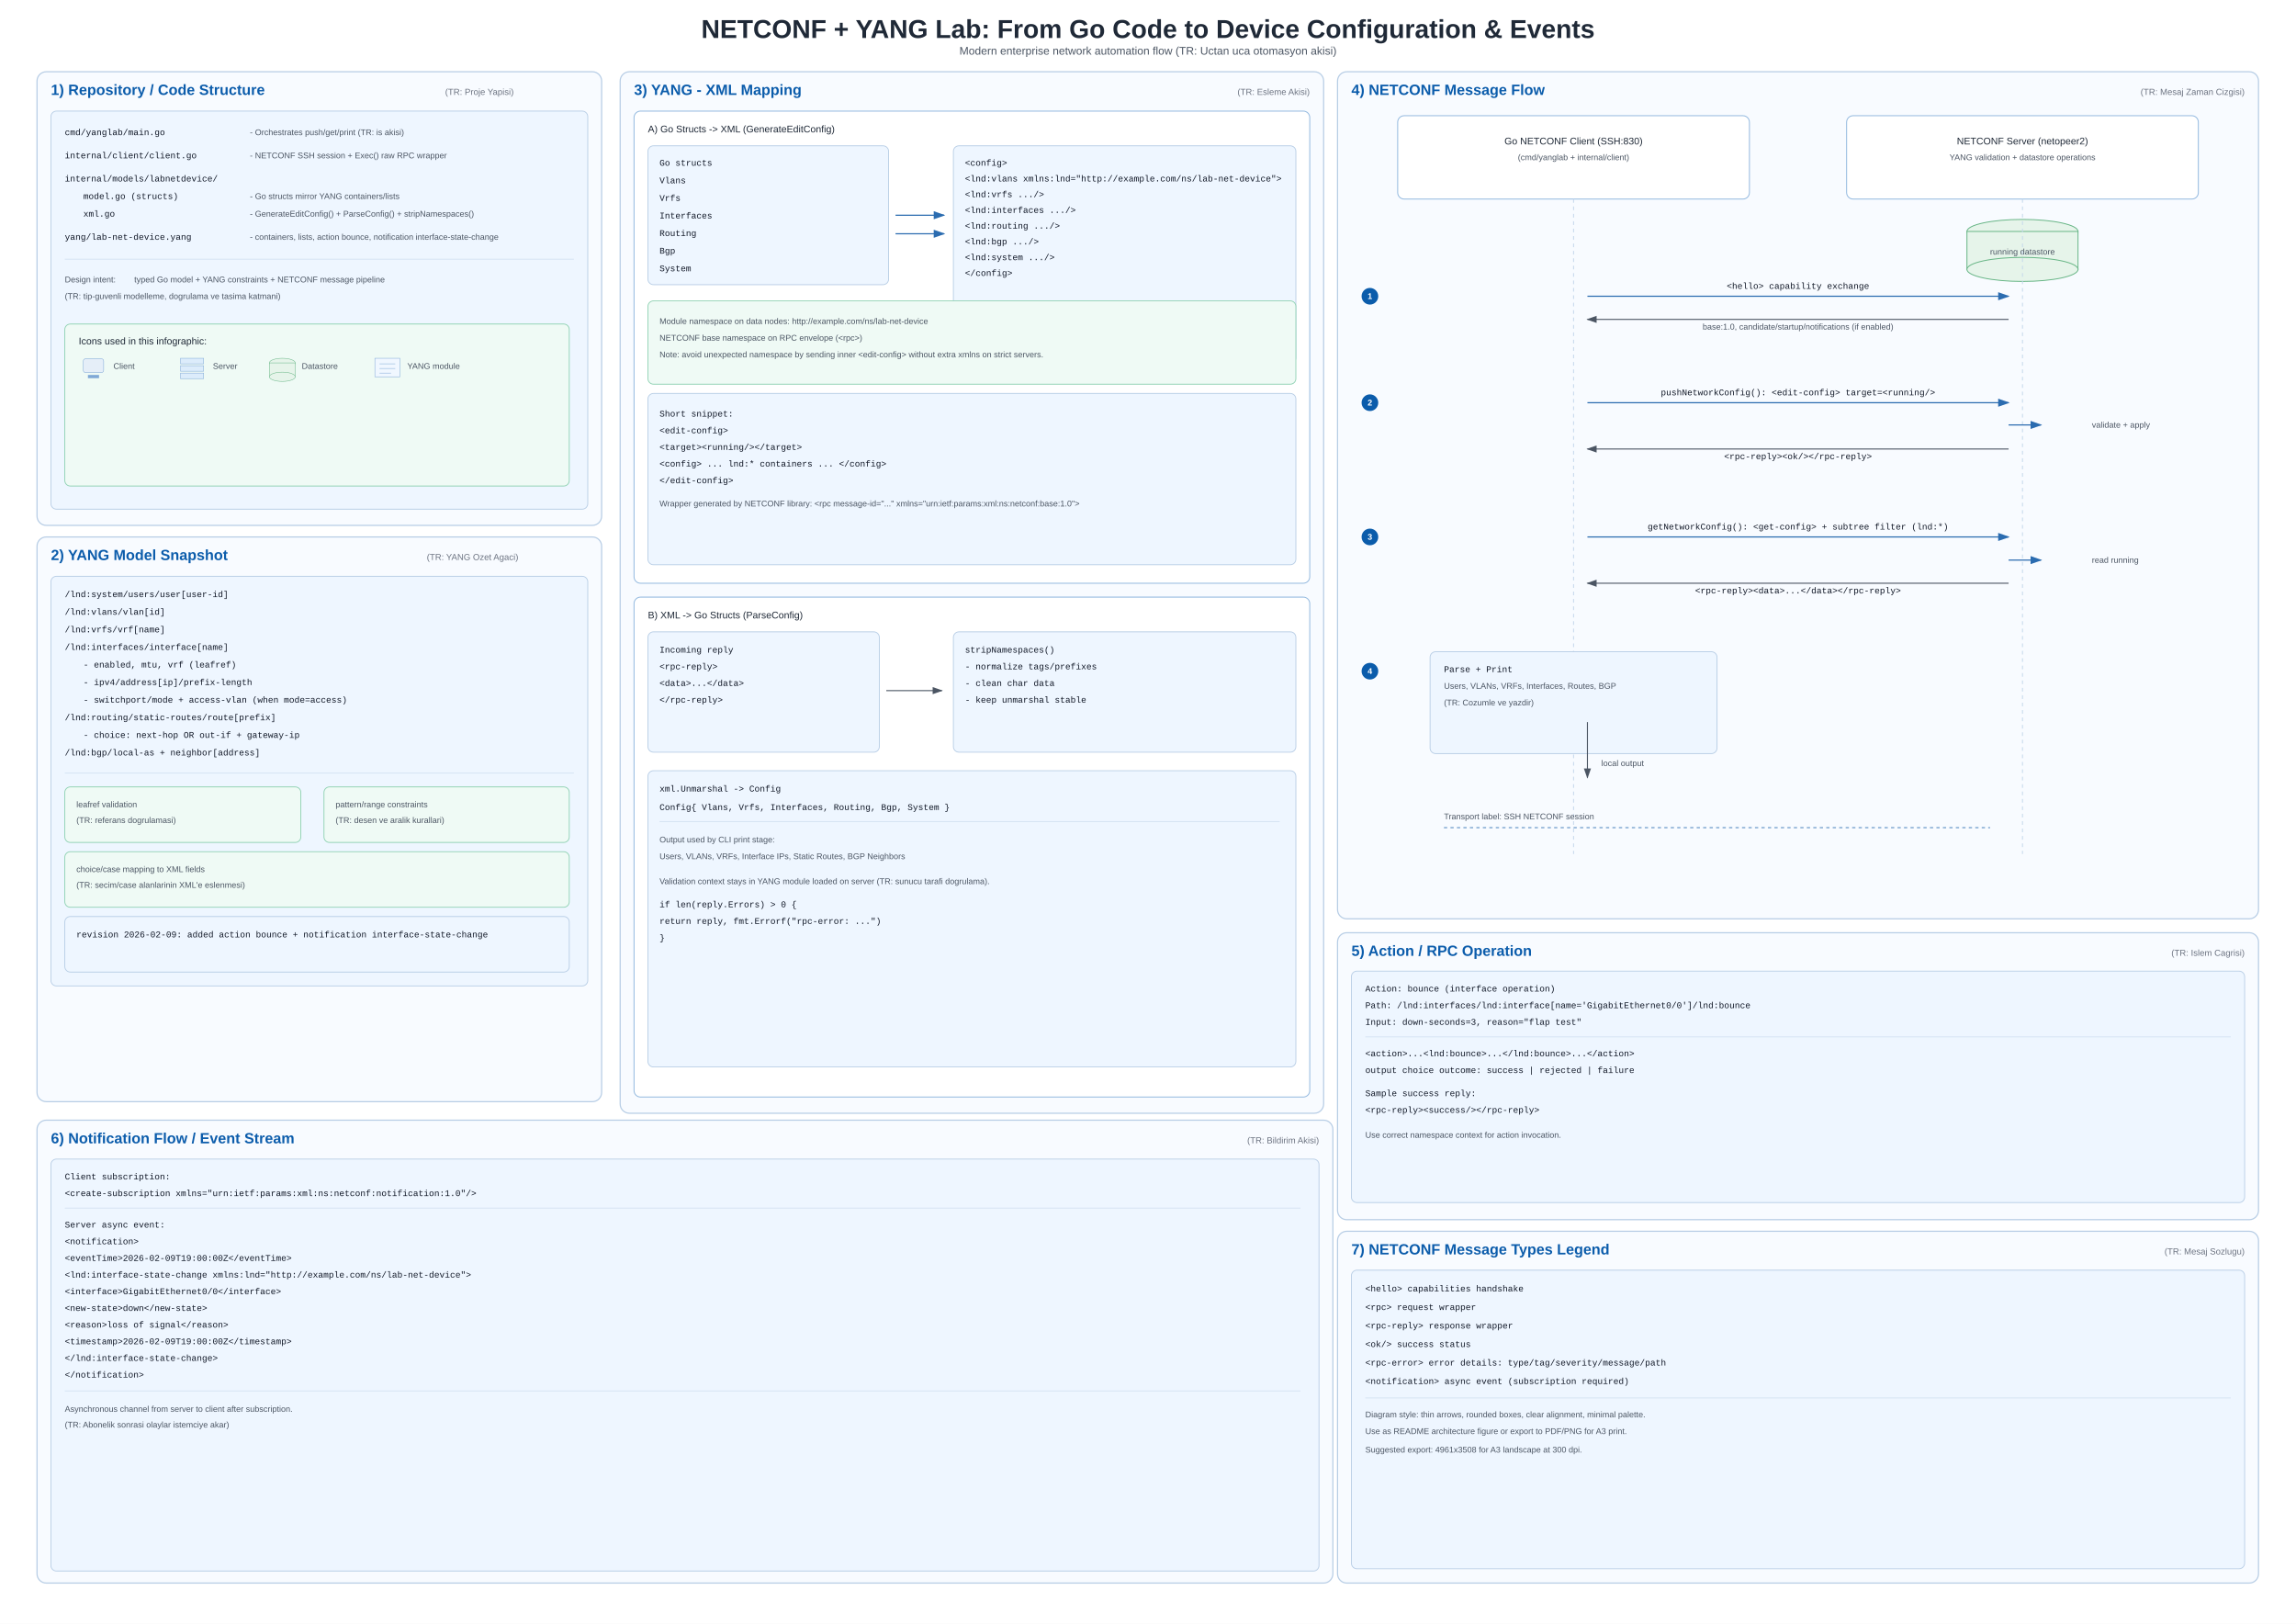
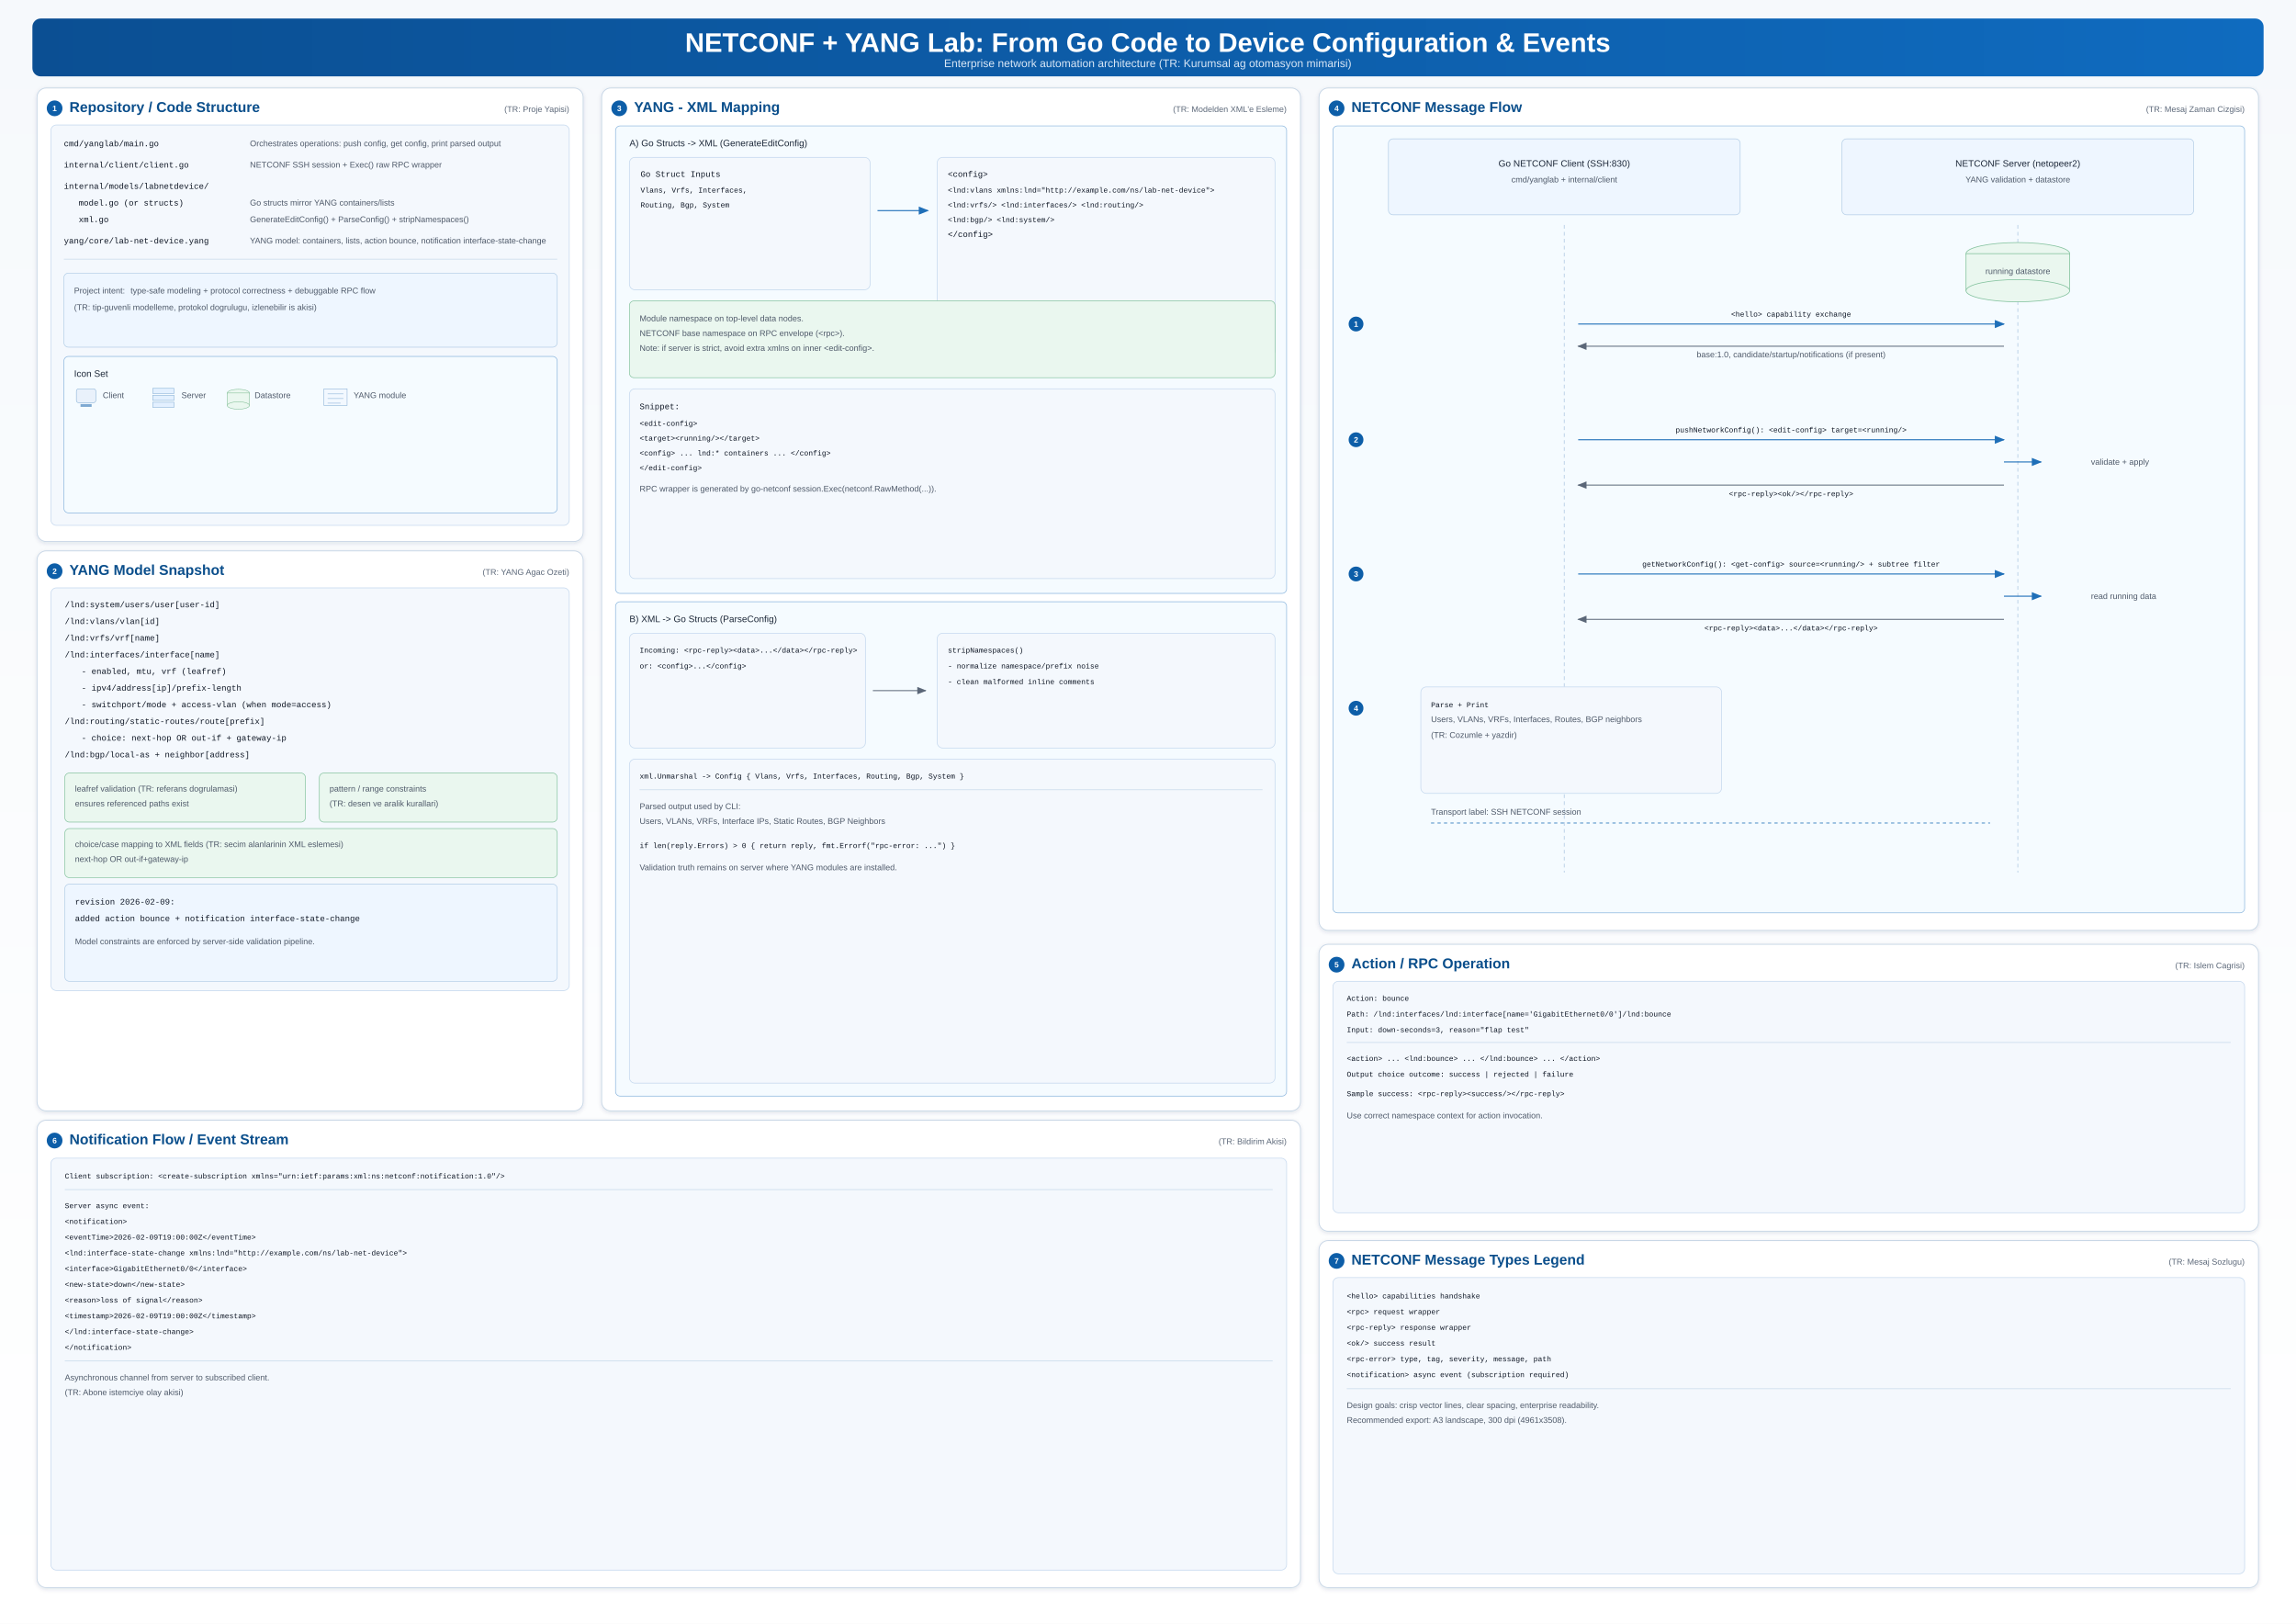
<svg xmlns="http://www.w3.org/2000/svg" width="4961" height="3508" viewBox="0 0 4961 3508">
  <defs>
+     <linearGradient id="bg" x1="0" y1="0" x2="0" y2="1">
+       <stop offset="0%" stop-color="#f6f9fc" />
+       <stop offset="100%" stop-color="#ffffff" />
+     </linearGradient>
+     <linearGradient id="headerGrad" x1="0" y1="0" x2="1" y2="0">
+       <stop offset="0%" stop-color="#0b4f93" />
+       <stop offset="100%" stop-color="#0f6bbf" />
+     </linearGradient>
+     <filter id="shadow" x="-20%" y="-20%" width="140%" height="140%">
+       <feDropShadow dx="0" dy="3" stdDeviation="4" flood-color="#0f355f" flood-opacity="0.12" />
+     </filter>
+     <marker id="arrBlue" markerWidth="10" markerHeight="8" refX="9" refY="4" orient="auto">
+       <polygon points="0,0 10,4 0,8" fill="#1f6fb8" />
+     </marker>
+     <marker id="arrGray" markerWidth="10" markerHeight="8" refX="9" refY="4" orient="auto">
+       <polygon points="0,0 10,4 0,8" fill="#5b6778" />
+     </marker>
    <style>
-       .title { font: 700 56px "Segoe UI", Arial, sans-serif; fill: #1f2937; }
-       .subtitle { font: 500 24px "Segoe UI", Arial, sans-serif; fill: #4b5563; }
-       .section { fill: #f8fbff; stroke: #b7cde5; stroke-width: 2.5; rx: 20; ry: 20; }
-       .section-title { font: 700 32px "Segoe UI", Arial, sans-serif; fill: #0b5cab; }
-       .section-tr { font: 500 19px "Segoe UI", Arial, sans-serif; fill: #6b7280; }
-       .body { font: 500 21px "Segoe UI", Arial, sans-serif; fill: #1f2937; }
-       .small { font: 500 18px "Segoe UI", Arial, sans-serif; fill: #4b5563; }
-       .mono { font: 500 19px Consolas, "Courier New", monospace; fill: #111827; }
-       .codebox { fill: #eef6ff; stroke: #b7cde5; stroke-width: 1.8; rx: 12; ry: 12; }
-       .callout { fill: #effaf5; stroke: #8ed1b2; stroke-width: 1.8; rx: 12; ry: 12; }
-       .entity { fill: #ffffff; stroke: #93b9df; stroke-width: 2; rx: 14; ry: 14; }
-       .lane { stroke: #c5d8eb; stroke-width: 2; stroke-dasharray: 8 8; }
-       .arrow { stroke: #2b6cb0; stroke-width: 2.5; fill: none; marker-end: url(#arrowHead); }
-       .arrow2 { stroke: #4b5563; stroke-width: 2.2; fill: none; marker-end: url(#arrowHeadGray); }
-       .step { fill: #0b5cab; }
-       .step-text { font: 700 18px "Segoe UI", Arial, sans-serif; fill: #ffffff; }
+       .title { font: 700 58px "IBM Plex Sans", "Segoe UI", Arial, sans-serif; fill: #ffffff; }
+       .subtitle { font: 500 24px "IBM Plex Sans", "Segoe UI", Arial, sans-serif; fill: #d9e7f6; }
+       .card { fill: #ffffff; stroke: #c9d7e6; stroke-width: 2; rx: 20; ry: 20; filter: url(#shadow); }
+       .h { font: 700 31px "IBM Plex Sans", "Segoe UI", Arial, sans-serif; fill: #0a4e8b; }
+       .ht { font: 500 18px "IBM Plex Sans", "Segoe UI", Arial, sans-serif; fill: #5b6778; }
+       .txt { font: 500 20px "IBM Plex Sans", "Segoe UI", Arial, sans-serif; fill: #1e2939; }
+       .txt2 { font: 500 18px "IBM Plex Sans", "Segoe UI", Arial, sans-serif; fill: #4e5969; }
+       .mono { font: 500 18px "JetBrains Mono", Consolas, "Courier New", monospace; fill: #0f1725; }
+       .monoSmall { font: 500 16px "JetBrains Mono", Consolas, "Courier New", monospace; fill: #0f1725; }
+       .code { fill: #f4f8fd; stroke: #c6d9ee; stroke-width: 1.5; rx: 12; ry: 12; }
+       .pill { fill: #0d5ea8; }
+       .pillText { font: 700 17px "IBM Plex Sans", "Segoe UI", Arial, sans-serif; fill: #ffffff; }
+       .lineBlue { stroke: #1f6fb8; stroke-width: 2.2; fill: none; marker-end: url(#arrBlue); }
+       .lineGray { stroke: #5b6778; stroke-width: 2; fill: none; marker-end: url(#arrGray); }
+       .lane { stroke: #bdd3e8; stroke-width: 2; stroke-dasharray: 8 7; }
+       .ok { fill: #eaf7ef; stroke: #86c3a0; stroke-width: 1.4; rx: 10; ry: 10; }
+       .warn { fill: #f5fbff; stroke: #8ab5dd; stroke-width: 1.4; rx: 10; ry: 10; }
+       .accent { fill: #eef6ff; stroke: #b3cde6; stroke-width: 1.4; rx: 10; ry: 10; }
    </style>
-     <marker id="arrowHead" markerWidth="10" markerHeight="7" refX="9" refY="3.5" orient="auto">
-       <polygon points="0 0, 10 3.5, 0 7" fill="#2b6cb0" />
-     </marker>
-     <marker id="arrowHeadGray" markerWidth="10" markerHeight="7" refX="9" refY="3.5" orient="auto">
-       <polygon points="0 0, 10 3.5, 0 7" fill="#4b5563" />
-     </marker>
  </defs>
-   <rect x="0" y="0" width="4961" height="3508" fill="#ffffff" />
-   <text x="2480.5" y="82" text-anchor="middle" class="title">NETCONF + YANG Lab: From Go Code to Device Configuration &amp; Events</text>
-   <text x="2480.5" y="118" text-anchor="middle" class="subtitle">Modern enterprise network automation flow (TR: Uctan uca otomasyon akisi)</text>
-   <rect class="section" x="80" y="155" width="1220" height="980" />
-   <text x="110" y="205" class="section-title">1) Repository / Code Structure</text>
-   <text x="1110" y="205" text-anchor="end" class="section-tr">(TR: Proje Yapisi)</text>
-   <rect class="codebox" x="110" y="240" width="1160" height="860" />
-   <text x="140" y="292" class="mono">cmd/yanglab/main.go</text>
-   <text x="540" y="292" class="small">- Orchestrates push/get/print (TR: is akisi)</text>
-   <text x="140" y="342" class="mono">internal/client/client.go</text>
-   <text x="540" y="342" class="small">- NETCONF SSH session + Exec() raw RPC wrapper</text>
-   <text x="140" y="392" class="mono">internal/models/labnetdevice/</text>
-   <text x="180" y="430" class="mono">model.go (structs)</text>
-   <text x="540" y="430" class="small">- Go structs mirror YANG containers/lists</text>
-   <text x="180" y="468" class="mono">xml.go</text>
-   <text x="540" y="468" class="small">- GenerateEditConfig() + ParseConfig() + stripNamespaces()</text>
-   <text x="140" y="518" class="mono">yang/lab-net-device.yang</text>
-   <text x="540" y="518" class="small">- containers, lists, action bounce, notification interface-state-change</text>
-   <line x1="140" y1="560" x2="1240" y2="560" stroke="#d6e4f3" stroke-width="2" />
-   <text x="140" y="610" class="small">Design intent:</text>
-   <text x="290" y="610" class="small">typed Go model + YANG constraints + NETCONF message pipeline</text>
-   <text x="140" y="646" class="small">(TR: tip-guvenli modelleme, dogrulama ve tasima katmani)</text>
-   <rect class="callout" x="140" y="700" width="1090" height="350" />
-   <text x="170" y="744" class="body">Icons used in this infographic:</text>
-   <rect x="180" y="775" width="44" height="30" rx="5" ry="5" fill="#e5eef8" stroke="#7fa8d6" />
-   <rect x="190" y="810" width="24" height="7" fill="#7fa8d6" />
-   <text x="245" y="797" class="small">Client</text>
-   <rect x="390" y="774" width="50" height="12" fill="#dcecfb" stroke="#7fa8d6" />
-   <rect x="390" y="790" width="50" height="12" fill="#dcecfb" stroke="#7fa8d6" />
-   <rect x="390" y="806" width="50" height="12" fill="#dcecfb" stroke="#7fa8d6" />
-   <text x="460" y="797" class="small">Server</text>
-   <ellipse cx="610" cy="784" rx="28" ry="10" fill="#e6f4ea" stroke="#69b687" />
-   <rect x="582" y="784" width="56" height="30" fill="#e6f4ea" stroke="#69b687" />
-   <ellipse cx="610" cy="814" rx="28" ry="10" fill="#e6f4ea" stroke="#69b687" />
-   <text x="652" y="797" class="small">Datastore</text>
-   <rect x="810" y="774" width="54" height="40" fill="#f0f7ff" stroke="#7fa8d6" />
-   <line x1="820" y1="786" x2="854" y2="786" stroke="#7fa8d6" />
-   <line x1="820" y1="796" x2="854" y2="796" stroke="#7fa8d6" />
-   <line x1="820" y1="806" x2="845" y2="806" stroke="#7fa8d6" />
-   <text x="880" y="797" class="small">YANG module</text>
-   <rect class="section" x="80" y="1160" width="1220" height="1220" />
-   <text x="110" y="1210" class="section-title">2) YANG Model Snapshot</text>
-   <text x="1120" y="1210" text-anchor="end" class="section-tr">(TR: YANG Ozet Agaci)</text>
-   <rect class="codebox" x="110" y="1245" width="1160" height="885" />
-   <text x="140" y="1290" class="mono">/lnd:system/users/user[user-id]</text>
-   <text x="140" y="1328" class="mono">/lnd:vlans/vlan[id]</text>
-   <text x="140" y="1366" class="mono">/lnd:vrfs/vrf[name]</text>
-   <text x="140" y="1404" class="mono">/lnd:interfaces/interface[name]</text>
-   <text x="180" y="1442" class="mono">- enabled, mtu, vrf (leafref)</text>
-   <text x="180" y="1480" class="mono">- ipv4/address[ip]/prefix-length</text>
-   <text x="180" y="1518" class="mono">- switchport/mode + access-vlan (when mode=access)</text>
-   <text x="140" y="1556" class="mono">/lnd:routing/static-routes/route[prefix]</text>
-   <text x="180" y="1594" class="mono">- choice: next-hop OR out-if + gateway-ip</text>
-   <text x="140" y="1632" class="mono">/lnd:bgp/local-as + neighbor[address]</text>
-   <line x1="140" y1="1670" x2="1240" y2="1670" stroke="#d6e4f3" stroke-width="2" />
-   <rect class="callout" x="140" y="1700" width="510" height="120" />
-   <text x="165" y="1744" class="small">leafref validation</text>
-   <text x="165" y="1778" class="small">(TR: referans dogrulamasi)</text>
-   <rect class="callout" x="700" y="1700" width="530" height="120" />
-   <text x="725" y="1744" class="small">pattern/range constraints</text>
-   <text x="725" y="1778" class="small">(TR: desen ve aralik kurallari)</text>
-   <rect class="callout" x="140" y="1840" width="1090" height="120" />
-   <text x="165" y="1884" class="small">choice/case mapping to XML fields</text>
-   <text x="165" y="1918" class="small">(TR: secim/case alanlarinin XML'e eslenmesi)</text>
-   <rect class="codebox" x="140" y="1980" width="1090" height="120" />
-   <text x="165" y="2025" class="mono">revision 2026-02-09: added action bounce + notification interface-state-change</text>
-   <rect class="section" x="1340" y="155" width="1520" height="2250" />
-   <text x="1370" y="205" class="section-title">3) YANG - XML Mapping</text>
-   <text x="2830" y="205" text-anchor="end" class="section-tr">(TR: Esleme Akisi)</text>
-   <rect class="entity" x="1370" y="240" width="1460" height="1020" />
-   <text x="1400" y="286" class="body">A) Go Structs -&gt; XML (GenerateEditConfig)</text>
-   <rect class="codebox" x="1400" y="315" width="520" height="300" />
-   <text x="1425" y="358" class="mono">Go structs</text>
-   <text x="1425" y="396" class="mono">Vlans</text>
-   <text x="1425" y="434" class="mono">Vrfs</text>
-   <text x="1425" y="472" class="mono">Interfaces</text>
-   <text x="1425" y="510" class="mono">Routing</text>
-   <text x="1425" y="548" class="mono">Bgp</text>
-   <text x="1425" y="586" class="mono">System</text>
-   <line x1="1935" y1="465" x2="2040" y2="465" class="arrow" />
-   <line x1="1935" y1="505" x2="2040" y2="505" class="arrow" />
-   <rect class="codebox" x="2060" y="315" width="740" height="470" />
-   <text x="2085" y="358" class="mono">&lt;config&gt;</text>
-   <text x="2085" y="392" class="mono">  &lt;lnd:vlans xmlns:lnd="http://example.com/ns/lab-net-device"&gt;</text>
-   <text x="2085" y="426" class="mono">  &lt;lnd:vrfs .../&gt;</text>
-   <text x="2085" y="460" class="mono">  &lt;lnd:interfaces .../&gt;</text>
-   <text x="2085" y="494" class="mono">  &lt;lnd:routing .../&gt;</text>
-   <text x="2085" y="528" class="mono">  &lt;lnd:bgp .../&gt;</text>
-   <text x="2085" y="562" class="mono">  &lt;lnd:system .../&gt;</text>
-   <text x="2085" y="596" class="mono">&lt;/config&gt;</text>
-   <rect class="callout" x="1400" y="650" width="1400" height="180" />
-   <text x="1425" y="700" class="small">Module namespace on data nodes: http://example.com/ns/lab-net-device</text>
-   <text x="1425" y="736" class="small">NETCONF base namespace on RPC envelope (&lt;rpc&gt;)</text>
-   <text x="1425" y="772" class="small">Note: avoid unexpected namespace by sending inner &lt;edit-config&gt; without extra xmlns on strict servers.</text>
-   <rect class="codebox" x="1400" y="850" width="1400" height="370" />
-   <text x="1425" y="900" class="mono">Short snippet:</text>
-   <text x="1425" y="936" class="mono">&lt;edit-config&gt;</text>
-   <text x="1425" y="972" class="mono">  &lt;target&gt;&lt;running/&gt;&lt;/target&gt;</text>
-   <text x="1425" y="1008" class="mono">  &lt;config&gt; ... lnd:* containers ... &lt;/config&gt;</text>
-   <text x="1425" y="1044" class="mono">&lt;/edit-config&gt;</text>
-   <text x="1425" y="1094" class="small">Wrapper generated by NETCONF library: &lt;rpc message-id="..." xmlns="urn:ietf:params:xml:ns:netconf:base:1.0"&gt;</text>
-   <rect class="entity" x="1370" y="1290" width="1460" height="1080" />
-   <text x="1400" y="1336" class="body">B) XML -&gt; Go Structs (ParseConfig)</text>
-   <rect class="codebox" x="1400" y="1365" width="500" height="260" />
-   <text x="1425" y="1410" class="mono">Incoming reply</text>
-   <text x="1425" y="1446" class="mono">&lt;rpc-reply&gt;</text>
-   <text x="1425" y="1482" class="mono">  &lt;data&gt;...&lt;/data&gt;</text>
-   <text x="1425" y="1518" class="mono">&lt;/rpc-reply&gt;</text>
-   <line x1="1915" y1="1492" x2="2035" y2="1492" class="arrow2" />
-   <rect class="codebox" x="2060" y="1365" width="740" height="260" />
-   <text x="2085" y="1410" class="mono">stripNamespaces()</text>
-   <text x="2085" y="1446" class="mono">- normalize tags/prefixes</text>
-   <text x="2085" y="1482" class="mono">- clean char data</text>
-   <text x="2085" y="1518" class="mono">- keep unmarshal stable</text>
-   <line x1="1915" y1="1695" x2="2035" y2="1695" class="arrow2" />
-   <rect class="codebox" x="1400" y="1665" width="1400" height="640" />
-   <text x="1425" y="1710" class="mono">xml.Unmarshal -&gt; Config</text>
-   <text x="1425" y="1750" class="mono">Config{ Vlans, Vrfs, Interfaces, Routing, Bgp, System }</text>
-   <line x1="1425" y1="1775" x2="2765" y2="1775" stroke="#d6e4f3" stroke-width="2" />
-   <text x="1425" y="1820" class="small">Output used by CLI print stage:</text>
-   <text x="1425" y="1856" class="small">Users, VLANs, VRFs, Interface IPs, Static Routes, BGP Neighbors</text>
-   <text x="1425" y="1910" class="small">Validation context stays in YANG module loaded on server (TR: sunucu tarafi dogrulama).</text>
-   <text x="1425" y="1960" class="mono">if len(reply.Errors) &gt; 0 {</text>
-   <text x="1425" y="1996" class="mono">  return reply, fmt.Errorf("rpc-error: ...")</text>
-   <text x="1425" y="2032" class="mono">}</text>
-   <rect class="section" x="2890" y="155" width="1990" height="1830" />
-   <text x="2920" y="205" class="section-title">4) NETCONF Message Flow</text>
-   <text x="4850" y="205" text-anchor="end" class="section-tr">(TR: Mesaj Zaman Cizgisi)</text>
-   <rect class="entity" x="3020" y="250" width="760" height="180" />
-   <text x="3400" y="312" text-anchor="middle" class="body">Go NETCONF Client (SSH:830)</text>
-   <text x="3400" y="346" text-anchor="middle" class="small">(cmd/yanglab + internal/client)</text>
-   <rect class="entity" x="3990" y="250" width="760" height="180" />
-   <text x="4370" y="312" text-anchor="middle" class="body">NETCONF Server (netopeer2)</text>
-   <text x="4370" y="346" text-anchor="middle" class="small">YANG validation + datastore operations</text>
-   <ellipse cx="4370" cy="500" rx="120" ry="26" fill="#e6f4ea" stroke="#69b687" stroke-width="2" />
-   <rect x="4250" y="500" width="240" height="82" fill="#e6f4ea" stroke="#69b687" stroke-width="2" />
-   <ellipse cx="4370" cy="582" rx="120" ry="26" fill="#e6f4ea" stroke="#69b687" stroke-width="2" />
-   <text x="4370" y="550" text-anchor="middle" class="small">running datastore</text>
-   <line x1="3400" y1="430" x2="3400" y2="1845" class="lane" />
-   <line x1="4370" y1="430" x2="4370" y2="1845" class="lane" />
-   <circle cx="2960" cy="640" r="18" class="step" />
-   <text x="2960" y="646" text-anchor="middle" class="step-text">1</text>
-   <line x1="3430" y1="640" x2="4340" y2="640" class="arrow" />
-   <text x="3885" y="624" text-anchor="middle" class="mono">&lt;hello&gt; capability exchange</text>
-   <line x1="4340" y1="690" x2="3430" y2="690" class="arrow2" />
-   <text x="3885" y="712" text-anchor="middle" class="small">base:1.0, candidate/startup/notifications (if enabled)</text>
-   <circle cx="2960" cy="870" r="18" class="step" />
-   <text x="2960" y="876" text-anchor="middle" class="step-text">2</text>
-   <line x1="3430" y1="870" x2="4340" y2="870" class="arrow" />
-   <text x="3885" y="854" text-anchor="middle" class="mono">pushNetworkConfig(): &lt;edit-config&gt; target=&lt;running/&gt;</text>
-   <line x1="4340" y1="918" x2="4410" y2="918" class="arrow" />
-   <text x="4520" y="924" class="small">validate + apply</text>
-   <line x1="4340" y1="970" x2="3430" y2="970" class="arrow2" />
-   <text x="3885" y="992" text-anchor="middle" class="mono">&lt;rpc-reply&gt;&lt;ok/&gt;&lt;/rpc-reply&gt;</text>
-   <circle cx="2960" cy="1160" r="18" class="step" />
-   <text x="2960" y="1166" text-anchor="middle" class="step-text">3</text>
-   <line x1="3430" y1="1160" x2="4340" y2="1160" class="arrow" />
-   <text x="3885" y="1144" text-anchor="middle" class="mono">getNetworkConfig(): &lt;get-config&gt; + subtree filter (lnd:*)</text>
-   <line x1="4340" y1="1210" x2="4410" y2="1210" class="arrow" />
-   <text x="4520" y="1216" class="small">read running</text>
-   <line x1="4340" y1="1260" x2="3430" y2="1260" class="arrow2" />
-   <text x="3885" y="1282" text-anchor="middle" class="mono">&lt;rpc-reply&gt;&lt;data&gt;...&lt;/data&gt;&lt;/rpc-reply&gt;</text>
-   <circle cx="2960" cy="1450" r="18" class="step" />
-   <text x="2960" y="1456" text-anchor="middle" class="step-text">4</text>
-   <rect class="codebox" x="3090" y="1408" width="620" height="220" />
-   <text x="3120" y="1452" class="mono">Parse + Print</text>
-   <text x="3120" y="1488" class="small">Users, VLANs, VRFs, Interfaces, Routes, BGP</text>
-   <text x="3120" y="1524" class="small">(TR: Cozumle ve yazdir)</text>
-   <line x1="3430" y1="1560" x2="3430" y2="1680" class="arrow2" />
-   <text x="3460" y="1655" class="small">local output</text>
-   <text x="3120" y="1770" class="small">Transport label: SSH NETCONF session</text>
-   <line x1="3120" y1="1788" x2="4300" y2="1788" stroke="#2b6cb0" stroke-width="1.7" stroke-dasharray="7 7" />
-   <rect class="section" x="2890" y="2015" width="1990" height="620" />
-   <text x="2920" y="2065" class="section-title">5) Action / RPC Operation</text>
-   <text x="4850" y="2065" text-anchor="end" class="section-tr">(TR: Islem Cagrisi)</text>
-   <rect class="codebox" x="2920" y="2098" width="1930" height="500" />
-   <text x="2950" y="2142" class="mono">Action: bounce (interface operation)</text>
-   <text x="2950" y="2178" class="mono">Path: /lnd:interfaces/lnd:interface[name='GigabitEthernet0/0']/lnd:bounce</text>
-   <text x="2950" y="2214" class="mono">Input: down-seconds=3, reason="flap test"</text>
-   <line x1="2950" y1="2240" x2="4820" y2="2240" stroke="#d6e4f3" stroke-width="2" />
-   <text x="2950" y="2282" class="mono">&lt;action&gt;...&lt;lnd:bounce&gt;...&lt;/lnd:bounce&gt;...&lt;/action&gt;</text>
-   <text x="2950" y="2318" class="mono">output choice outcome: success | rejected | failure</text>
-   <text x="2950" y="2368" class="mono">Sample success reply:</text>
-   <text x="2950" y="2404" class="mono">&lt;rpc-reply&gt;&lt;success/&gt;&lt;/rpc-reply&gt;</text>
-   <text x="2950" y="2458" class="small">Use correct namespace context for action invocation.</text>
-   <rect class="section" x="80" y="2420" width="2800" height="1000" />
-   <text x="110" y="2470" class="section-title">6) Notification Flow / Event Stream</text>
-   <text x="2850" y="2470" text-anchor="end" class="section-tr">(TR: Bildirim Akisi)</text>
-   <rect class="codebox" x="110" y="2504" width="2740" height="890" />
-   <text x="140" y="2548" class="mono">Client subscription:</text>
-   <text x="140" y="2584" class="mono">&lt;create-subscription xmlns="urn:ietf:params:xml:ns:netconf:notification:1.0"/&gt;</text>
-   <line x1="140" y1="2610" x2="2810" y2="2610" stroke="#d6e4f3" stroke-width="2" />
-   <text x="140" y="2652" class="mono">Server async event:</text>
-   <text x="140" y="2688" class="mono">&lt;notification&gt;</text>
-   <text x="140" y="2724" class="mono">  &lt;eventTime&gt;2026-02-09T19:00:00Z&lt;/eventTime&gt;</text>
-   <text x="140" y="2760" class="mono">  &lt;lnd:interface-state-change xmlns:lnd="http://example.com/ns/lab-net-device"&gt;</text>
-   <text x="140" y="2796" class="mono">    &lt;interface&gt;GigabitEthernet0/0&lt;/interface&gt;</text>
-   <text x="140" y="2832" class="mono">    &lt;new-state&gt;down&lt;/new-state&gt;</text>
-   <text x="140" y="2868" class="mono">    &lt;reason&gt;loss of signal&lt;/reason&gt;</text>
-   <text x="140" y="2904" class="mono">    &lt;timestamp&gt;2026-02-09T19:00:00Z&lt;/timestamp&gt;</text>
-   <text x="140" y="2940" class="mono">  &lt;/lnd:interface-state-change&gt;</text>
-   <text x="140" y="2976" class="mono">&lt;/notification&gt;</text>
-   <line x1="140" y1="3005" x2="2810" y2="3005" stroke="#d6e4f3" stroke-width="2" />
-   <text x="140" y="3050" class="small">Asynchronous channel from server to client after subscription.</text>
-   <text x="140" y="3084" class="small">(TR: Abonelik sonrasi olaylar istemciye akar)</text>
-   <rect class="section" x="2890" y="2660" width="1990" height="760" />
-   <text x="2920" y="2710" class="section-title">7) NETCONF Message Types Legend</text>
-   <text x="4850" y="2710" text-anchor="end" class="section-tr">(TR: Mesaj Sozlugu)</text>
-   <rect class="codebox" x="2920" y="2744" width="1930" height="645" />
-   <text x="2950" y="2790" class="mono">&lt;hello&gt;          capabilities handshake</text>
-   <text x="2950" y="2830" class="mono">&lt;rpc&gt;            request wrapper</text>
-   <text x="2950" y="2870" class="mono">&lt;rpc-reply&gt;      response wrapper</text>
-   <text x="2950" y="2910" class="mono">&lt;ok/&gt;            success status</text>
-   <text x="2950" y="2950" class="mono">&lt;rpc-error&gt;      error details: type/tag/severity/message/path</text>
-   <text x="2950" y="2990" class="mono">&lt;notification&gt;   async event (subscription required)</text>
-   <line x1="2950" y1="3020" x2="4820" y2="3020" stroke="#d6e4f3" stroke-width="2" />
-   <text x="2950" y="3062" class="small">Diagram style: thin arrows, rounded boxes, clear alignment, minimal palette.</text>
-   <text x="2950" y="3098" class="small">Use as README architecture figure or export to PDF/PNG for A3 print.</text>
-   <text x="2950" y="3138" class="small">Suggested export: 4961x3508 for A3 landscape at 300 dpi.</text>
+   <rect x="0" y="0" width="4961" height="3508" fill="url(#bg)" />
+   <rect x="70" y="40" width="4821" height="125" rx="18" ry="18" fill="url(#headerGrad)" />
+   <text x="2480" y="112" text-anchor="middle" class="title">NETCONF + YANG Lab: From Go Code to Device Configuration &amp; Events</text>
+   <text x="2480" y="145" text-anchor="middle" class="subtitle">Enterprise network automation architecture (TR: Kurumsal ag otomasyon mimarisi)</text>
+   <rect class="card" x="80" y="190" width="1180" height="980" />
+   <circle cx="118" cy="234" r="17" class="pill" />
+   <text x="118" y="240" text-anchor="middle" class="pillText">1</text>
+   <text x="150" y="242" class="h">Repository / Code Structure</text>
+   <text x="1230" y="242" text-anchor="end" class="ht">(TR: Proje Yapisi)</text>
+   <rect class="code" x="110" y="270" width="1120" height="865" />
+   <text x="138" y="316" class="mono">cmd/yanglab/main.go</text>
+   <text x="540" y="316" class="txt2">Orchestrates operations: push config, get config, print parsed output</text>
+   <text x="138" y="362" class="mono">internal/client/client.go</text>
+   <text x="540" y="362" class="txt2">NETCONF SSH session + Exec() raw RPC wrapper</text>
+   <text x="138" y="408" class="mono">internal/models/labnetdevice/</text>
+   <text x="170" y="444" class="mono">model.go (or structs)</text>
+   <text x="540" y="444" class="txt2">Go structs mirror YANG containers/lists</text>
+   <text x="170" y="480" class="mono">xml.go</text>
+   <text x="540" y="480" class="txt2">GenerateEditConfig() + ParseConfig() + stripNamespaces()</text>
+   <text x="138" y="526" class="mono">yang/core/lab-net-device.yang</text>
+   <text x="540" y="526" class="txt2">YANG model: containers, lists, action bounce, notification interface-state-change</text>
+   <line x1="138" y1="560" x2="1204" y2="560" stroke="#d3e1ef" stroke-width="2" />
+   <rect class="accent" x="138" y="590" width="1066" height="160" />
+   <text x="160" y="634" class="txt2">Project intent:</text>
+   <text x="282" y="634" class="txt2">type-safe modeling + protocol correctness + debuggable RPC flow</text>
+   <text x="160" y="670" class="txt2">(TR: tip-guvenli modelleme, protokol dogrulugu, izlenebilir is akisi)</text>
+   <rect class="warn" x="138" y="770" width="1066" height="338" />
+   <text x="160" y="814" class="txt">Icon Set</text>
+   <rect x="165" y="840" width="42" height="30" rx="5" ry="5" fill="#e9f1fb" stroke="#7ea9d2" />
+   <rect x="174" y="873" width="24" height="6" fill="#7ea9d2" />
+   <text x="222" y="860" class="txt2">Client</text>
+   <rect x="330" y="839" width="46" height="11" fill="#e3f0ff" stroke="#7ea9d2" />
+   <rect x="330" y="854" width="46" height="11" fill="#e3f0ff" stroke="#7ea9d2" />
+   <rect x="330" y="869" width="46" height="11" fill="#e3f0ff" stroke="#7ea9d2" />
+   <text x="392" y="860" class="txt2">Server</text>
+   <ellipse cx="515" cy="849" rx="24" ry="8" fill="#eaf7ef" stroke="#79b98f" />
+   <rect x="491" y="849" width="48" height="27" fill="#eaf7ef" stroke="#79b98f" />
+   <ellipse cx="515" cy="876" rx="24" ry="8" fill="#eaf7ef" stroke="#79b98f" />
+   <text x="550" y="860" class="txt2">Datastore</text>
+   <rect x="700" y="840" width="50" height="36" fill="#f2f8ff" stroke="#7ea9d2" />
+   <line x1="708" y1="851" x2="742" y2="851" stroke="#7ea9d2" />
+   <line x1="708" y1="861" x2="742" y2="861" stroke="#7ea9d2" />
+   <line x1="708" y1="871" x2="736" y2="871" stroke="#7ea9d2" />
+   <text x="764" y="860" class="txt2">YANG module</text>
+   <rect class="card" x="80" y="1190" width="1180" height="1210" />
+   <circle cx="118" cy="1234" r="17" class="pill" />
+   <text x="118" y="1240" text-anchor="middle" class="pillText">2</text>
+   <text x="150" y="1242" class="h">YANG Model Snapshot</text>
+   <text x="1230" y="1242" text-anchor="end" class="ht">(TR: YANG Agac Ozeti)</text>
+   <rect class="code" x="110" y="1270" width="1120" height="870" />
+   <text x="140" y="1312" class="mono">/lnd:system/users/user[user-id]</text>
+   <text x="140" y="1348" class="mono">/lnd:vlans/vlan[id]</text>
+   <text x="140" y="1384" class="mono">/lnd:vrfs/vrf[name]</text>
+   <text x="140" y="1420" class="mono">/lnd:interfaces/interface[name]</text>
+   <text x="176" y="1456" class="mono">- enabled, mtu, vrf (leafref)</text>
+   <text x="176" y="1492" class="mono">- ipv4/address[ip]/prefix-length</text>
+   <text x="176" y="1528" class="mono">- switchport/mode + access-vlan (when mode=access)</text>
+   <text x="140" y="1564" class="mono">/lnd:routing/static-routes/route[prefix]</text>
+   <text x="176" y="1600" class="mono">- choice: next-hop OR out-if + gateway-ip</text>
+   <text x="140" y="1636" class="mono">/lnd:bgp/local-as + neighbor[address]</text>
+   <rect class="ok" x="140" y="1670" width="520" height="106" />
+   <text x="162" y="1710" class="txt2">leafref validation (TR: referans dogrulamasi)</text>
+   <text x="162" y="1742" class="txt2">ensures referenced paths exist</text>
+   <rect class="ok" x="690" y="1670" width="514" height="106" />
+   <text x="712" y="1710" class="txt2">pattern / range constraints</text>
+   <text x="712" y="1742" class="txt2">(TR: desen ve aralik kurallari)</text>
+   <rect class="ok" x="140" y="1790" width="1064" height="106" />
+   <text x="162" y="1830" class="txt2">choice/case mapping to XML fields (TR: secim alanlarinin XML eslemesi)</text>
+   <text x="162" y="1862" class="txt2">next-hop OR out-if+gateway-ip</text>
+   <rect class="accent" x="140" y="1910" width="1064" height="210" />
+   <text x="162" y="1954" class="mono">revision 2026-02-09:</text>
+   <text x="162" y="1990" class="mono">added action bounce + notification interface-state-change</text>
+   <text x="162" y="2040" class="txt2">Model constraints are enforced by server-side validation pipeline.</text>
+   <rect class="card" x="1300" y="190" width="1510" height="2210" />
+   <circle cx="1338" cy="234" r="17" class="pill" />
+   <text x="1338" y="240" text-anchor="middle" class="pillText">3</text>
+   <text x="1370" y="242" class="h">YANG - XML Mapping</text>
+   <text x="2780" y="242" text-anchor="end" class="ht">(TR: Modelden XML'e Esleme)</text>
+   <rect class="warn" x="1330" y="272" width="1450" height="1010" />
+   <text x="1360" y="316" class="txt">A) Go Structs -&gt; XML (GenerateEditConfig)</text>
+   <rect class="code" x="1360" y="340" width="520" height="286" />
+   <text x="1384" y="382" class="mono">Go Struct Inputs</text>
+   <text x="1384" y="416" class="monoSmall">Vlans, Vrfs, Interfaces,</text>
+   <text x="1384" y="448" class="monoSmall">Routing, Bgp, System</text>
+   <line x1="1896" y1="455" x2="2005" y2="455" class="lineBlue" />
+   <rect class="code" x="2025" y="340" width="730" height="430" />
+   <text x="2048" y="382" class="mono">&lt;config&gt;</text>
+   <text x="2048" y="416" class="monoSmall">&lt;lnd:vlans xmlns:lnd="http://example.com/ns/lab-net-device"&gt;</text>
+   <text x="2048" y="448" class="monoSmall">&lt;lnd:vrfs/&gt; &lt;lnd:interfaces/&gt; &lt;lnd:routing/&gt;</text>
+   <text x="2048" y="480" class="monoSmall">&lt;lnd:bgp/&gt; &lt;lnd:system/&gt;</text>
+   <text x="2048" y="512" class="mono">&lt;/config&gt;</text>
+   <rect class="ok" x="1360" y="650" width="1395" height="166" />
+   <text x="1382" y="694" class="txt2">Module namespace on top-level data nodes.</text>
+   <text x="1382" y="726" class="txt2">NETCONF base namespace on RPC envelope (&lt;rpc&gt;).</text>
+   <text x="1382" y="758" class="txt2">Note: if server is strict, avoid extra xmlns on inner &lt;edit-config&gt;.</text>
+   <rect class="code" x="1360" y="840" width="1395" height="410" />
+   <text x="1382" y="884" class="mono">Snippet:</text>
+   <text x="1382" y="920" class="monoSmall">&lt;edit-config&gt;</text>
+   <text x="1382" y="952" class="monoSmall">  &lt;target&gt;&lt;running/&gt;&lt;/target&gt;</text>
+   <text x="1382" y="984" class="monoSmall">  &lt;config&gt; ... lnd:* containers ... &lt;/config&gt;</text>
+   <text x="1382" y="1016" class="monoSmall">&lt;/edit-config&gt;</text>
+   <text x="1382" y="1062" class="txt2">RPC wrapper is generated by go-netconf session.Exec(netconf.RawMethod(...)).</text>
+   <rect class="warn" x="1330" y="1300" width="1450" height="1068" />
+   <text x="1360" y="1344" class="txt">B) XML -&gt; Go Structs (ParseConfig)</text>
+   <rect class="code" x="1360" y="1368" width="510" height="248" />
+   <text x="1382" y="1410" class="monoSmall">Incoming: &lt;rpc-reply&gt;&lt;data&gt;...&lt;/data&gt;&lt;/rpc-reply&gt;</text>
+   <text x="1382" y="1444" class="monoSmall">or: &lt;config&gt;...&lt;/config&gt;</text>
+   <line x1="1886" y1="1492" x2="2000" y2="1492" class="lineGray" />
+   <rect class="code" x="2025" y="1368" width="730" height="248" />
+   <text x="2048" y="1410" class="monoSmall">stripNamespaces()</text>
+   <text x="2048" y="1444" class="monoSmall">- normalize namespace/prefix noise</text>
+   <text x="2048" y="1478" class="monoSmall">- clean malformed inline comments</text>
+   <rect class="code" x="1360" y="1640" width="1395" height="700" />
+   <text x="1382" y="1682" class="monoSmall">xml.Unmarshal -&gt; Config { Vlans, Vrfs, Interfaces, Routing, Bgp, System }</text>
+   <line x1="1382" y1="1706" x2="2728" y2="1706" stroke="#d3e1ef" stroke-width="2" />
+   <text x="1382" y="1748" class="txt2">Parsed output used by CLI:</text>
+   <text x="1382" y="1780" class="txt2">Users, VLANs, VRFs, Interface IPs, Static Routes, BGP Neighbors</text>
+   <text x="1382" y="1832" class="monoSmall">if len(reply.Errors) &gt; 0 { return reply, fmt.Errorf("rpc-error: ...") }</text>
+   <text x="1382" y="1880" class="txt2">Validation truth remains on server where YANG modules are installed.</text>
+   <rect class="card" x="2850" y="190" width="2030" height="1820" />
+   <circle cx="2888" cy="234" r="17" class="pill" />
+   <text x="2888" y="240" text-anchor="middle" class="pillText">4</text>
+   <text x="2920" y="242" class="h">NETCONF Message Flow</text>
+   <text x="4850" y="242" text-anchor="end" class="ht">(TR: Mesaj Zaman Cizgisi)</text>
+   <rect class="warn" x="2880" y="272" width="1970" height="1700" />
+   <rect class="accent" x="3000" y="300" width="760" height="164" />
+   <text x="3380" y="360" text-anchor="middle" class="txt">Go NETCONF Client (SSH:830)</text>
+   <text x="3380" y="394" text-anchor="middle" class="txt2">cmd/yanglab + internal/client</text>
+   <rect class="accent" x="3980" y="300" width="760" height="164" />
+   <text x="4360" y="360" text-anchor="middle" class="txt">NETCONF Server (netopeer2)</text>
+   <text x="4360" y="394" text-anchor="middle" class="txt2">YANG validation + datastore</text>
+   <line x1="3380" y1="486" x2="3380" y2="1885" class="lane" />
+   <line x1="4360" y1="486" x2="4360" y2="1885" class="lane" />
+   <ellipse cx="4360" cy="548" rx="112" ry="24" fill="#eaf7ef" stroke="#86c3a0" stroke-width="1.6" />
+   <rect x="4248" y="548" width="224" height="80" fill="#eaf7ef" stroke="#86c3a0" stroke-width="1.6" />
+   <ellipse cx="4360" cy="628" rx="112" ry="24" fill="#eaf7ef" stroke="#86c3a0" stroke-width="1.6" />
+   <text x="4360" y="592" text-anchor="middle" class="txt2">running datastore</text>
+   <circle cx="2930" cy="700" r="16" class="pill" />
+   <text x="2930" y="706" text-anchor="middle" class="pillText">1</text>
+   <line x1="3410" y1="700" x2="4330" y2="700" class="lineBlue" />
+   <text x="3870" y="684" text-anchor="middle" class="monoSmall">&lt;hello&gt; capability exchange</text>
+   <line x1="4330" y1="748" x2="3410" y2="748" class="lineGray" />
+   <text x="3870" y="772" text-anchor="middle" class="txt2">base:1.0, candidate/startup/notifications (if present)</text>
+   <circle cx="2930" cy="950" r="16" class="pill" />
+   <text x="2930" y="956" text-anchor="middle" class="pillText">2</text>
+   <line x1="3410" y1="950" x2="4330" y2="950" class="lineBlue" />
+   <text x="3870" y="934" text-anchor="middle" class="monoSmall">pushNetworkConfig(): &lt;edit-config&gt; target=&lt;running/&gt;</text>
+   <line x1="4330" y1="998" x2="4410" y2="998" class="lineBlue" />
+   <text x="4518" y="1004" class="txt2">validate + apply</text>
+   <line x1="4330" y1="1048" x2="3410" y2="1048" class="lineGray" />
+   <text x="3870" y="1072" text-anchor="middle" class="monoSmall">&lt;rpc-reply&gt;&lt;ok/&gt;&lt;/rpc-reply&gt;</text>
+   <circle cx="2930" cy="1240" r="16" class="pill" />
+   <text x="2930" y="1246" text-anchor="middle" class="pillText">3</text>
+   <line x1="3410" y1="1240" x2="4330" y2="1240" class="lineBlue" />
+   <text x="3870" y="1224" text-anchor="middle" class="monoSmall">getNetworkConfig(): &lt;get-config&gt; source=&lt;running/&gt; + subtree filter</text>
+   <line x1="4330" y1="1288" x2="4410" y2="1288" class="lineBlue" />
+   <text x="4518" y="1294" class="txt2">read running data</text>
+   <line x1="4330" y1="1338" x2="3410" y2="1338" class="lineGray" />
+   <text x="3870" y="1362" text-anchor="middle" class="monoSmall">&lt;rpc-reply&gt;&lt;data&gt;...&lt;/data&gt;&lt;/rpc-reply&gt;</text>
+   <circle cx="2930" cy="1530" r="16" class="pill" />
+   <text x="2930" y="1536" text-anchor="middle" class="pillText">4</text>
+   <rect class="code" x="3070" y="1484" width="650" height="230" />
+   <text x="3092" y="1528" class="monoSmall">Parse + Print</text>
+   <text x="3092" y="1560" class="txt2">Users, VLANs, VRFs, Interfaces, Routes, BGP neighbors</text>
+   <text x="3092" y="1594" class="txt2">(TR: Cozumle + yazdir)</text>
+   <text x="3092" y="1760" class="txt2">Transport label: SSH NETCONF session</text>
+   <line x1="3092" y1="1778" x2="4300" y2="1778" stroke="#1f6fb8" stroke-width="1.6" stroke-dasharray="7 7" />
+   <rect class="card" x="2850" y="2040" width="2030" height="620" />
+   <circle cx="2888" cy="2084" r="17" class="pill" />
+   <text x="2888" y="2090" text-anchor="middle" class="pillText">5</text>
+   <text x="2920" y="2092" class="h">Action / RPC Operation</text>
+   <text x="4850" y="2092" text-anchor="end" class="ht">(TR: Islem Cagrisi)</text>
+   <rect class="code" x="2880" y="2120" width="1970" height="500" />
+   <text x="2910" y="2162" class="monoSmall">Action: bounce</text>
+   <text x="2910" y="2196" class="monoSmall">Path: /lnd:interfaces/lnd:interface[name='GigabitEthernet0/0']/lnd:bounce</text>
+   <text x="2910" y="2230" class="monoSmall">Input: down-seconds=3, reason="flap test"</text>
+   <line x1="2910" y1="2252" x2="4820" y2="2252" stroke="#d3e1ef" stroke-width="2" />
+   <text x="2910" y="2292" class="monoSmall">&lt;action&gt; ... &lt;lnd:bounce&gt; ... &lt;/lnd:bounce&gt; ... &lt;/action&gt;</text>
+   <text x="2910" y="2326" class="monoSmall">Output choice outcome: success | rejected | failure</text>
+   <text x="2910" y="2368" class="monoSmall">Sample success: &lt;rpc-reply&gt;&lt;success/&gt;&lt;/rpc-reply&gt;</text>
+   <text x="2910" y="2416" class="txt2">Use correct namespace context for action invocation.</text>
+   <rect class="card" x="80" y="2420" width="2730" height="1010" />
+   <circle cx="118" cy="2464" r="17" class="pill" />
+   <text x="118" y="2470" text-anchor="middle" class="pillText">6</text>
+   <text x="150" y="2472" class="h">Notification Flow / Event Stream</text>
+   <text x="2780" y="2472" text-anchor="end" class="ht">(TR: Bildirim Akisi)</text>
+   <rect class="code" x="110" y="2502" width="2670" height="890" />
+   <text x="140" y="2546" class="monoSmall">Client subscription: &lt;create-subscription xmlns="urn:ietf:params:xml:ns:netconf:notification:1.0"/&gt;</text>
+   <line x1="140" y1="2570" x2="2750" y2="2570" stroke="#d3e1ef" stroke-width="2" />
+   <text x="140" y="2610" class="monoSmall">Server async event:</text>
+   <text x="140" y="2644" class="monoSmall">&lt;notification&gt;</text>
+   <text x="140" y="2678" class="monoSmall">  &lt;eventTime&gt;2026-02-09T19:00:00Z&lt;/eventTime&gt;</text>
+   <text x="140" y="2712" class="monoSmall">  &lt;lnd:interface-state-change xmlns:lnd="http://example.com/ns/lab-net-device"&gt;</text>
+   <text x="140" y="2746" class="monoSmall">    &lt;interface&gt;GigabitEthernet0/0&lt;/interface&gt;</text>
+   <text x="140" y="2780" class="monoSmall">    &lt;new-state&gt;down&lt;/new-state&gt;</text>
+   <text x="140" y="2814" class="monoSmall">    &lt;reason&gt;loss of signal&lt;/reason&gt;</text>
+   <text x="140" y="2848" class="monoSmall">    &lt;timestamp&gt;2026-02-09T19:00:00Z&lt;/timestamp&gt;</text>
+   <text x="140" y="2882" class="monoSmall">  &lt;/lnd:interface-state-change&gt;</text>
+   <text x="140" y="2916" class="monoSmall">&lt;/notification&gt;</text>
+   <line x1="140" y1="2940" x2="2750" y2="2940" stroke="#d3e1ef" stroke-width="2" />
+   <text x="140" y="2982" class="txt2">Asynchronous channel from server to subscribed client.</text>
+   <text x="140" y="3014" class="txt2">(TR: Abone istemciye olay akisi)</text>
+   <rect class="card" x="2850" y="2680" width="2030" height="750" />
+   <circle cx="2888" cy="2724" r="17" class="pill" />
+   <text x="2888" y="2730" text-anchor="middle" class="pillText">7</text>
+   <text x="2920" y="2732" class="h">NETCONF Message Types Legend</text>
+   <text x="4850" y="2732" text-anchor="end" class="ht">(TR: Mesaj Sozlugu)</text>
+   <rect class="code" x="2880" y="2760" width="1970" height="640" />
+   <text x="2910" y="2805" class="monoSmall">&lt;hello&gt;         capabilities handshake</text>
+   <text x="2910" y="2839" class="monoSmall">&lt;rpc&gt;           request wrapper</text>
+   <text x="2910" y="2873" class="monoSmall">&lt;rpc-reply&gt;     response wrapper</text>
+   <text x="2910" y="2907" class="monoSmall">&lt;ok/&gt;           success result</text>
+   <text x="2910" y="2941" class="monoSmall">&lt;rpc-error&gt;     type, tag, severity, message, path</text>
+   <text x="2910" y="2975" class="monoSmall">&lt;notification&gt;  async event (subscription required)</text>
+   <line x1="2910" y1="3000" x2="4820" y2="3000" stroke="#d3e1ef" stroke-width="2" />
+   <text x="2910" y="3042" class="txt2">Design goals: crisp vector lines, clear spacing, enterprise readability.</text>
+   <text x="2910" y="3074" class="txt2">Recommended export: A3 landscape, 300 dpi (4961x3508).</text>
</svg>
